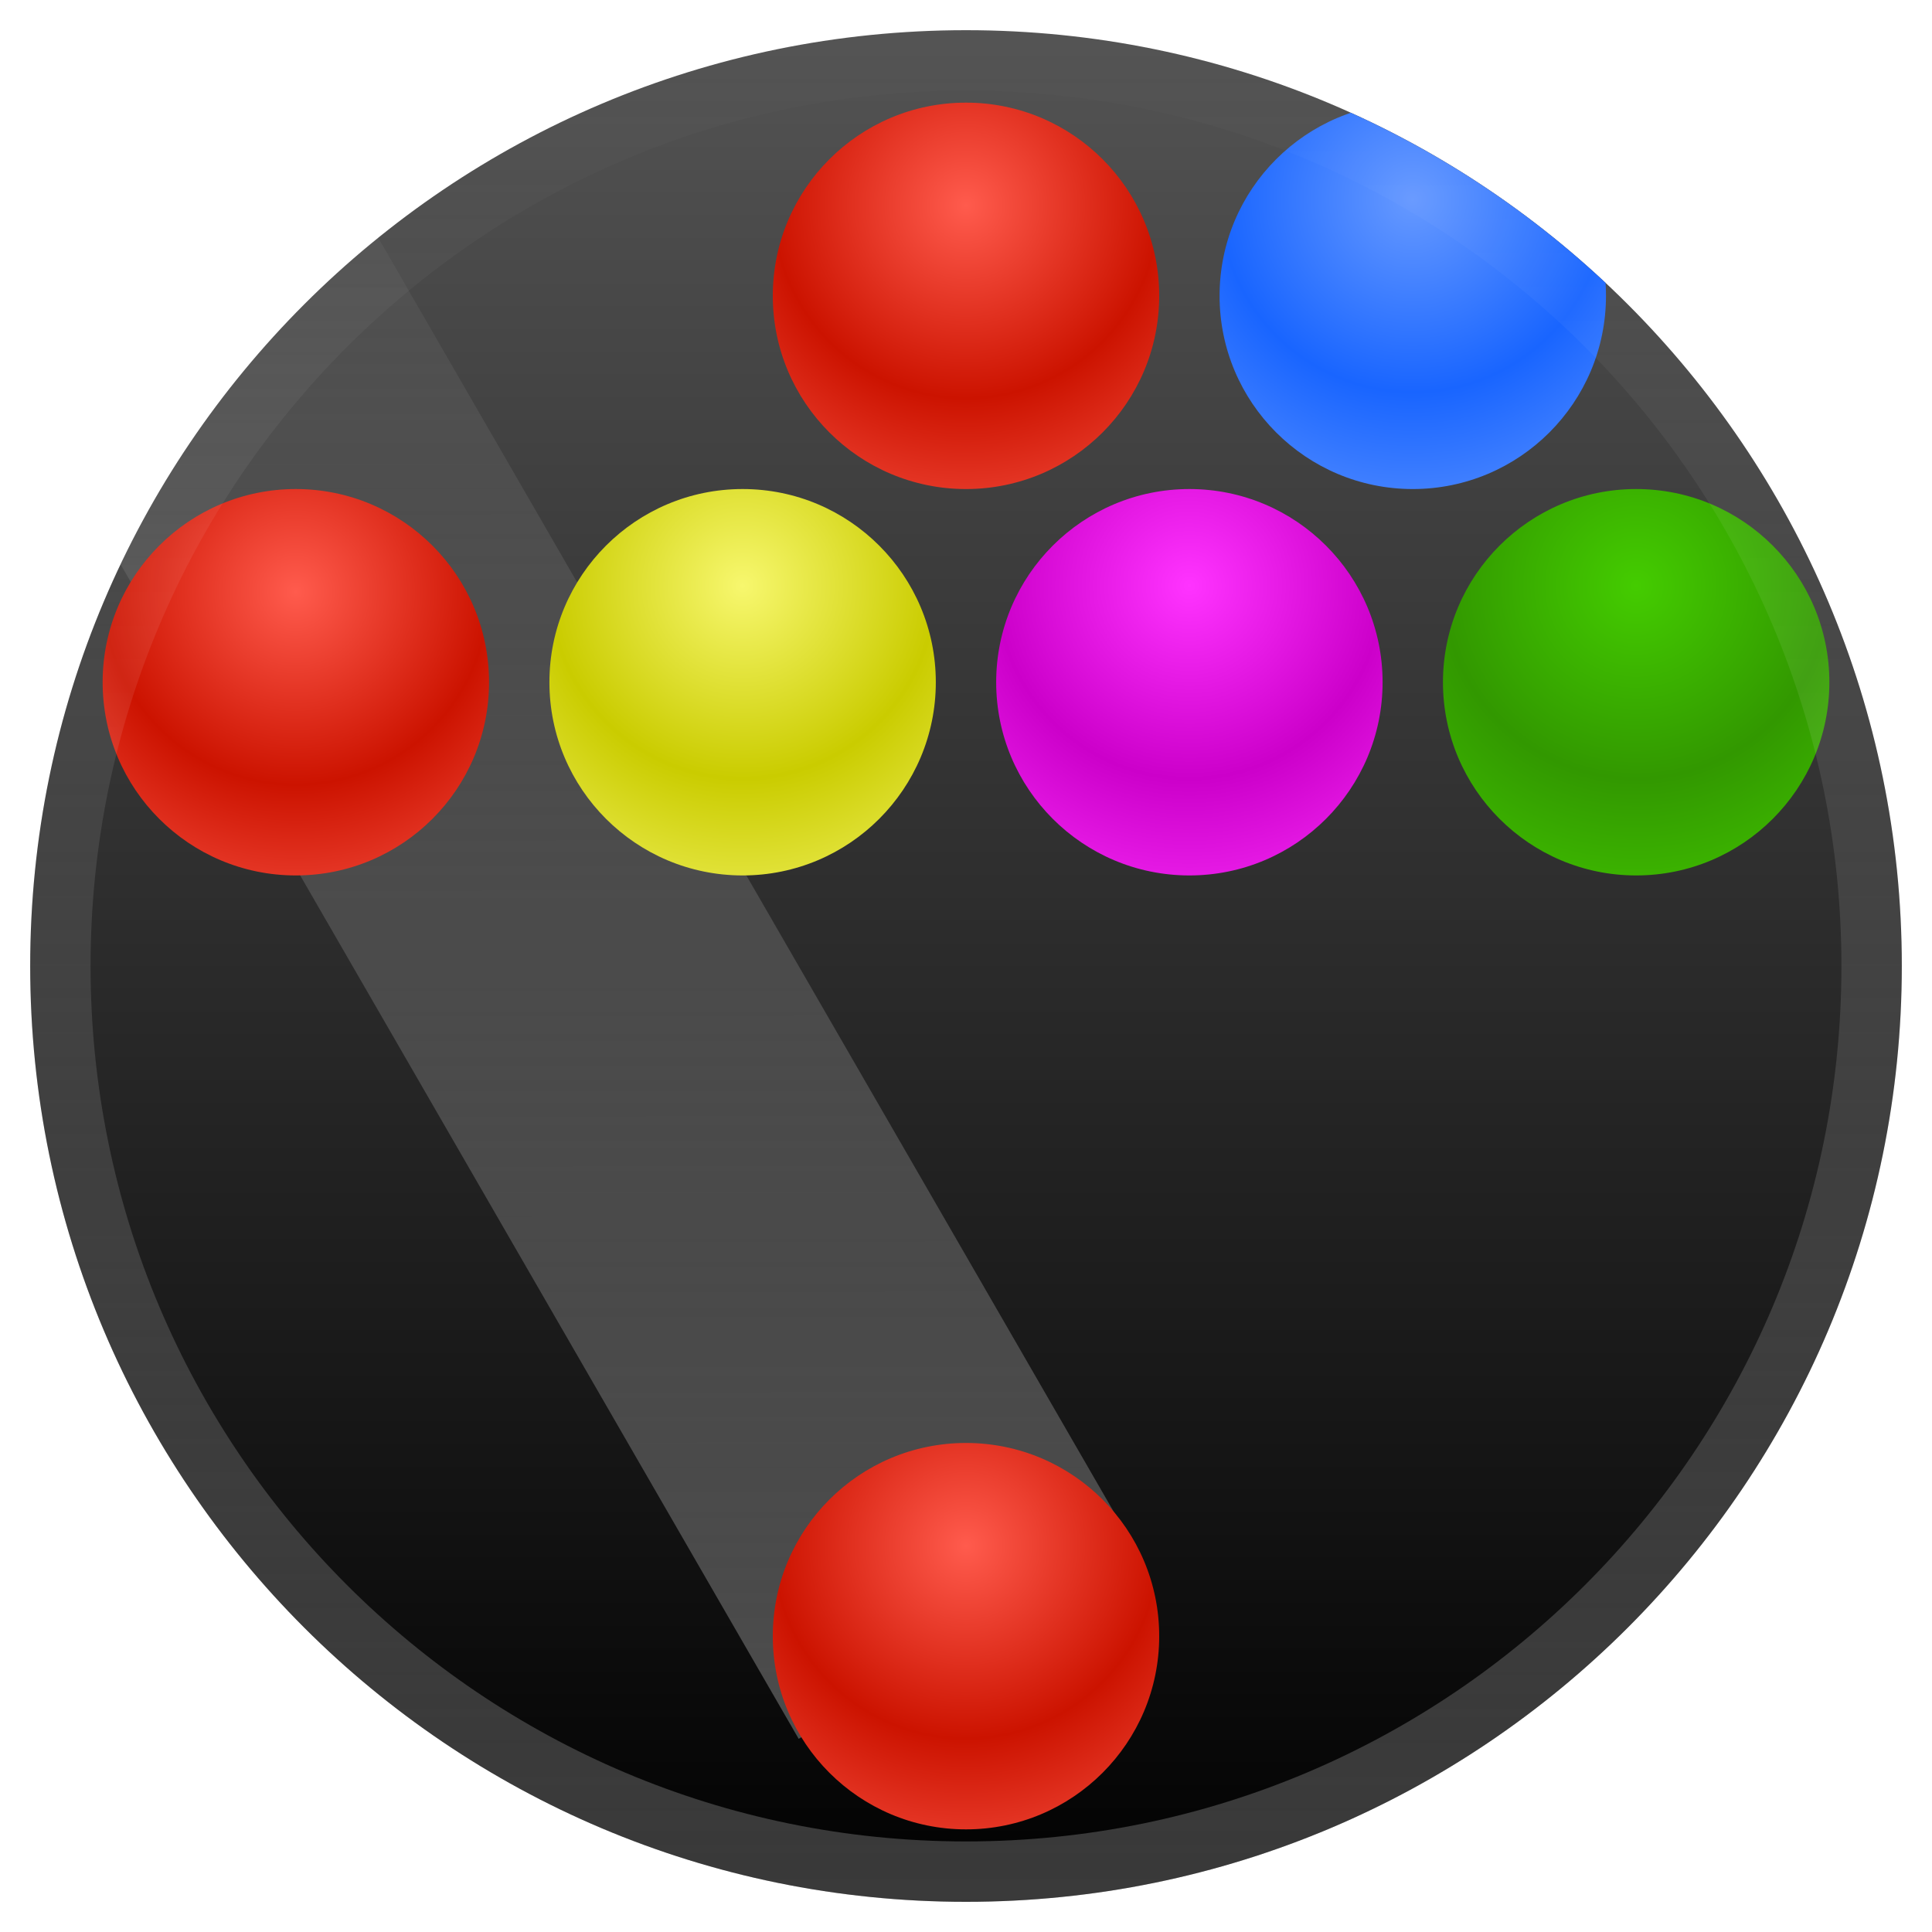
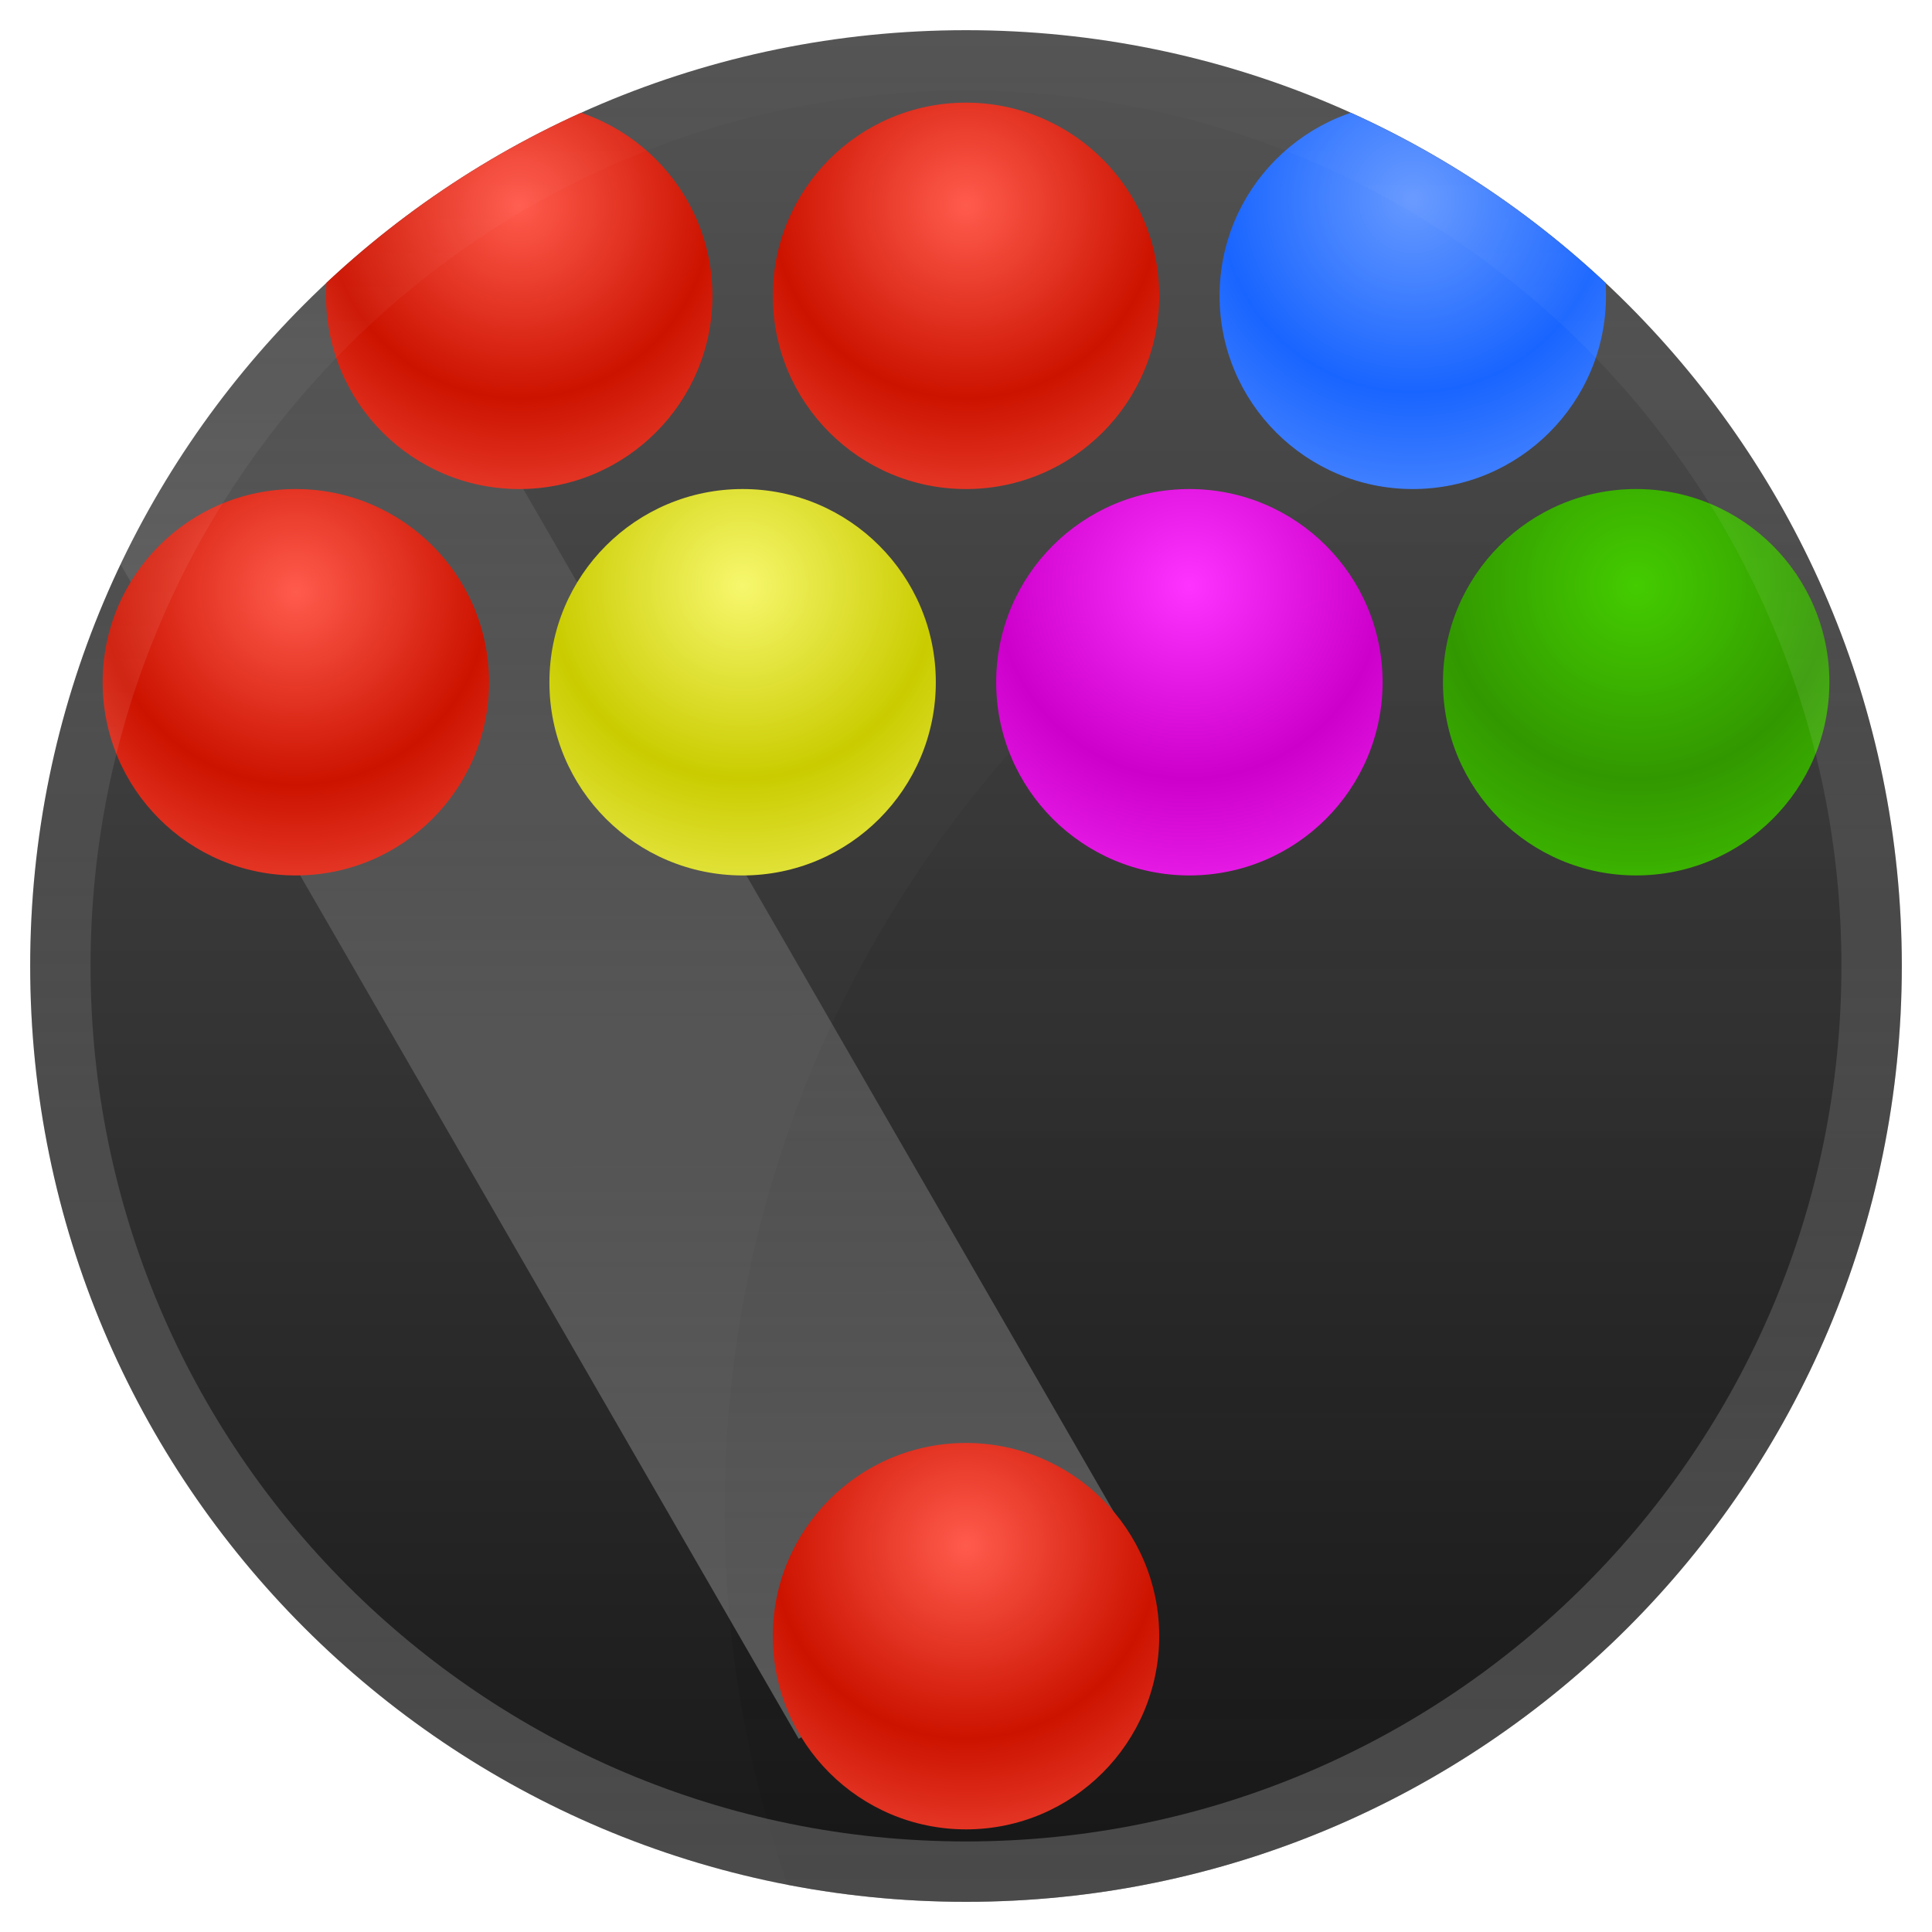
<svg xmlns="http://www.w3.org/2000/svg" xmlns:xlink="http://www.w3.org/1999/xlink" version="1.1" width="32" height="32" id="svg2">
  <defs id="defs4">
+     <linearGradient id="linearGradient4641">
+       <stop id="stop4643" style="stop-color:#1a1a1a;stop-opacity:0.275" offset="0" />
+       <stop id="stop4645" style="stop-color:#000000;stop-opacity:0" offset="1" />
+     </linearGradient>
    <linearGradient id="linearGradient3911">
      <stop id="stop3913" style="stop-color:#ffffff;stop-opacity:0.502" offset="0" />
      <stop id="stop3915" style="stop-color:#ffffff;stop-opacity:0" offset="1" />
    </linearGradient>
    <linearGradient id="linearGradient3865">
-       <stop id="stop3867" style="stop-color:#000000;stop-opacity:1" offset="0" />
+       <stop id="stop3867" style="stop-color:#171717;stop-opacity:1" offset="0" />
      <stop id="stop3869" style="stop-color:#555555;stop-opacity:1" offset="1" />
    </linearGradient>
    <linearGradient id="linearGradient3855">
      <stop id="stop3857" style="stop-color:#6699ff;stop-opacity:1" offset="0" />
      <stop id="stop3863" style="stop-color:#1965ff;stop-opacity:1" offset="0.5" />
      <stop id="stop3859" style="stop-color:#6699ff;stop-opacity:1" offset="1" />
    </linearGradient>
    <linearGradient id="linearGradient3845">
      <stop id="stop3847" style="stop-color:#44cc00;stop-opacity:1" offset="0" />
      <stop id="stop3853" style="stop-color:#329800;stop-opacity:1" offset="0.5" />
      <stop id="stop3849" style="stop-color:#44cc00;stop-opacity:1" offset="1" />
    </linearGradient>
    <linearGradient id="linearGradient3835">
      <stop id="stop3837" style="stop-color:#ff33ff;stop-opacity:1" offset="0" />
      <stop id="stop3843" style="stop-color:#cc00ca;stop-opacity:1" offset="0.5" />
      <stop id="stop3839" style="stop-color:#ff33ff;stop-opacity:1" offset="1" />
    </linearGradient>
    <linearGradient id="linearGradient3807">
      <stop id="stop3809" style="stop-color:#f7f76e;stop-opacity:1" offset="0" />
      <stop id="stop3815" style="stop-color:#cacc00;stop-opacity:1" offset="0.5" />
      <stop id="stop3811" style="stop-color:#f7f76e;stop-opacity:1" offset="1" />
    </linearGradient>
    <linearGradient id="linearGradient3791">
      <stop id="stop3793" style="stop-color:#ff5b4d;stop-opacity:1" offset="0" />
      <stop id="stop3799" style="stop-color:#cc1300;stop-opacity:1" offset="0.5" />
      <stop id="stop3795" style="stop-color:#ff5b4d;stop-opacity:1" offset="1" />
    </linearGradient>
    <linearGradient id="linearGradient4084">
      <stop id="stop4086" style="stop-color:#ffffff;stop-opacity:0.302" offset="0" />
      <stop id="stop4088" style="stop-color:#ffffff;stop-opacity:0" offset="1" />
    </linearGradient>
    <linearGradient id="linearGradient3798">
      <stop id="stop3800" style="stop-color:#f2cb86;stop-opacity:1" offset="0" />
      <stop id="stop3802" style="stop-color:#f6daa8;stop-opacity:1" offset="1" />
    </linearGradient>
    <linearGradient id="linearGradient3786">
      <stop id="stop3788" style="stop-color:#ececec;stop-opacity:1" offset="0" />
      <stop id="stop3790" style="stop-color:#dfdfdf;stop-opacity:1" offset="1" />
    </linearGradient>
    <linearGradient id="linearGradient3757">
      <stop id="stop3759" style="stop-color:#e1e1e1;stop-opacity:1" offset="0" />
      <stop id="stop3761" style="stop-color:#a6a6a6;stop-opacity:1" offset="1" />
    </linearGradient>
    <linearGradient x1="17" y1="1051.362" x2="8" y2="1042.362" id="linearGradient3028" xlink:href="#linearGradient3798" gradientUnits="userSpaceOnUse" />
    <linearGradient x1="9" y1="0" x2="9" y2="16" id="linearGradient3815" xlink:href="#linearGradient3757" gradientUnits="userSpaceOnUse" gradientTransform="translate(0.25,0.25)" />
    <linearGradient x1="10" y1="15" x2="10" y2="1" id="linearGradient3825" xlink:href="#linearGradient3786" gradientUnits="userSpaceOnUse" />
    <clipPath id="clipPath3993">
      <rect width="15.5" height="15.5" ry="3.75" x="2.65" y="-1.411" id="rect3995" style="fill:#000000;fill-opacity:1;stroke:none" />
    </clipPath>
    <clipPath id="clipPath3997">
      <rect width="15.5" height="15.5" ry="3.75" x="-8.15" y="-1.411" id="rect3999" style="fill:#000000;fill-opacity:1;stroke:none" />
    </clipPath>
    <clipPath id="clipPath4001">
      <rect width="15.5" height="15.5" ry="3.75" x="-4.55" y="-1.411" id="rect4003" style="fill:#000000;fill-opacity:1;stroke:none" />
    </clipPath>
    <clipPath id="clipPath4005">
      <rect width="15.5" height="15.5" ry="3.75" x="-0.95" y="-1.411" id="rect4007" style="fill:#000000;fill-opacity:1;stroke:none" />
    </clipPath>
    <clipPath id="clipPath4009">
      <rect width="15.5" height="15.5" ry="3.75" x="-6.35" y="1.589" id="rect4011" style="fill:#000000;fill-opacity:1;stroke:none" />
    </clipPath>
    <clipPath id="clipPath4013">
      <rect width="15.5" height="15.5" ry="3.75" x="-2.75" y="1.589" id="rect4015" style="fill:#000000;fill-opacity:1;stroke:none" />
    </clipPath>
    <clipPath id="clipPath4017">
      <rect width="15.5" height="15.5" ry="3.75" x="0.85" y="1.589" id="rect4019" style="fill:#000000;fill-opacity:1;stroke:none" />
    </clipPath>
    <linearGradient x1="10.864" y1="18.078" x2="18.864" y2="4.222" id="linearGradient4090" xlink:href="#linearGradient4084" gradientUnits="userSpaceOnUse" gradientTransform="translate(-8.471798,1.777945)" />
    <radialGradient cx="3.5" cy="2.125" r="1.5" fx="3.5" fy="2.125" id="radialGradient3813" xlink:href="#linearGradient3807" gradientUnits="userSpaceOnUse" gradientTransform="matrix(2,-4.8611449e-8,4.8611446e-8,2,-3.5,-2.5)" />
    <radialGradient cx="3.5" cy="2.125" r="1.5" fx="3.5" fy="2.125" id="radialGradient3841" xlink:href="#linearGradient3835" gradientUnits="userSpaceOnUse" gradientTransform="matrix(2,-1.0138921e-7,1.0138921e-7,2,-3.5,-2.499999)" />
    <radialGradient cx="3.5" cy="2.125" r="1.5" fx="3.5" fy="2.125" id="radialGradient3851" xlink:href="#linearGradient3845" gradientUnits="userSpaceOnUse" gradientTransform="matrix(2,-1.0138895e-7,1.0138896e-7,2,-3.5,-2.499999)" />
    <radialGradient cx="3.5" cy="1.75" r="1.5" fx="3.5" fy="1.75" id="radialGradient3861" xlink:href="#linearGradient3855" gradientUnits="userSpaceOnUse" gradientTransform="matrix(2,-4.2708439e-8,4.2708439e-8,2,-3.5,-1.75)" />
    <clipPath id="clipPath3883">
      <rect width="15.5" height="15.5" ry="7.75" x="3.95" y="0.25" id="rect3885" style="fill:#339900;fill-opacity:0.383;stroke:none" />
    </clipPath>
    <clipPath id="clipPath3887">
      <rect width="14.531" height="14.531" ry="7.266" x="-7.234" y="0.438" id="rect3889" style="fill:#339900;fill-opacity:0.383;stroke:none" />
    </clipPath>
    <clipPath id="clipPath3891">
      <rect width="15.5" height="15.5" ry="7.75" x="0.25" y="0.25" transform="matrix(0.8660254,0.5,-0.5,0.8660254,0,0)" id="rect3893" style="fill:#339900;fill-opacity:0.383;stroke:none" />
    </clipPath>
    <linearGradient x1="16" y1="16" x2="16" y2="0" id="linearGradient3917" xlink:href="#linearGradient3911" gradientUnits="userSpaceOnUse" />
    <linearGradient x1="10.864" y1="18.078" x2="18.864" y2="4.222" id="linearGradient4047" xlink:href="#linearGradient4084" gradientUnits="userSpaceOnUse" gradientTransform="translate(-8.471798,1.777945)" />
    <radialGradient cx="3.5" cy="1.75" r="1.5" fx="3.5" fy="1.75" id="radialGradient4051" xlink:href="#linearGradient3855" gradientUnits="userSpaceOnUse" gradientTransform="matrix(2,-4.2708439e-8,4.2708439e-8,2,-3.5,-1.75)" />
-     <linearGradient x1="18" y1="16" x2="18" y2="0" id="linearGradient4437" xlink:href="#linearGradient3865" gradientUnits="userSpaceOnUse" gradientTransform="translate(0,16)" />
    <linearGradient x1="10.864" y1="18.078" x2="18.864" y2="4.222" id="linearGradient4559" xlink:href="#linearGradient4084" gradientUnits="userSpaceOnUse" gradientTransform="translate(-8.471798,1.777945)" />
    <radialGradient cx="3.5" cy="1.75" r="1.5" fx="3.5" fy="1.75" id="radialGradient4563" xlink:href="#linearGradient3855" gradientUnits="userSpaceOnUse" gradientTransform="matrix(2,-4.2708439e-8,4.2708439e-8,2,-3.5,-1.75)" />
-     <radialGradient cx="3.5" cy="1.797" r="1.5" fx="3.5" fy="1.797" id="radialGradient4679" xlink:href="#linearGradient3791" gradientUnits="userSpaceOnUse" gradientTransform="matrix(2,-1.8026347e-8,1.8026346e-8,2,-3.5,-1.796875)" />
+     <linearGradient x1="18" y1="16" x2="18" y2="0" id="linearGradient4021" xlink:href="#linearGradient3865" gradientUnits="userSpaceOnUse" />
+     <linearGradient x1="14" y1="16" x2="14" y2="-3" id="linearGradient4647" xlink:href="#linearGradient4641" gradientUnits="userSpaceOnUse" />
+     <linearGradient x1="10.864" y1="18.078" x2="18.864" y2="4.222" id="linearGradient4653" xlink:href="#linearGradient4084" gradientUnits="userSpaceOnUse" gradientTransform="translate(-8.471798,1.777945)" />
+     <clipPath id="clipPath4657">
+       <rect width="15.5" height="15.5" ry="7.75" x="-5.75" y="-5.75" id="rect4659" style="fill:#c73fbf;fill-opacity:0.494;stroke:none" />
+     </clipPath>
+     <linearGradient x1="14" y1="16" x2="14" y2="-3" id="linearGradient5020" xlink:href="#linearGradient4641" gradientUnits="userSpaceOnUse" />
+     <linearGradient x1="10.864" y1="18.078" x2="18.864" y2="4.222" id="linearGradient5022" xlink:href="#linearGradient4084" gradientUnits="userSpaceOnUse" gradientTransform="translate(-8.471798,1.777945)" />
+     <radialGradient cx="3.5" cy="1.75" r="1.5" fx="3.5" fy="1.75" id="radialGradient5026" xlink:href="#linearGradient3855" gradientUnits="userSpaceOnUse" gradientTransform="matrix(2,-4.2708439e-8,4.2708439e-8,2,-3.5,-1.75)" />
+     <radialGradient cx="3.5" cy="1.797" r="1.5" fx="3.5" fy="1.797" id="radialGradient5030" xlink:href="#linearGradient3791" gradientUnits="userSpaceOnUse" gradientTransform="matrix(2,-1.8026347e-8,1.8026346e-8,2,-3.5,-1.796875)" />
  </defs>
-   <g transform="matrix(2,0,0,2,0,-32)" id="g4439">
-     <rect width="15.5" height="15.5" ry="7.75" x="0.25" y="16.25" id="rect3038" style="fill:url(#linearGradient4437);fill-opacity:1;stroke:none" />
-     <rect width="16" height="16" ry="0" x="0" y="16" id="rect3938" style="fill:#000000;fill-opacity:0;stroke:none" />
-     <rect width="3.2" height="16" ry="0" x="-1.472" y="-0.222" transform="matrix(0.8660254,-0.5,0.5,0.8660254,0,16)" clip-path="url(#clipPath3891)" id="rect4082" style="fill:url(#linearGradient4559);fill-opacity:1;stroke:none" />
-     <path d="m 5,2.5 a 1.5,1.5 0 1 1 -3,0 1.5,1.5 0 1 1 3,0 z" transform="matrix(1.066667,0,0,1.066667,4.266667,15.78333)" id="path3950" style="fill:url(#radialGradient4679);fill-opacity:1;stroke:none" />
-     <path d="m 5,2.5 a 1.5,1.5 0 1 1 -3,0 1.5,1.5 0 1 1 3,0 z" transform="matrix(1.066667,0,0,1.066667,2.416667,18.98333)" id="path3943" style="fill:url(#radialGradient3813);fill-opacity:1;stroke:none" />
-     <path d="m 5,2.5 a 1.5,1.5 0 1 1 -3,0 1.5,1.5 0 1 1 3,0 z" transform="matrix(1.066667,0,0,1.066667,6.116667,18.98333)" id="path3956" style="fill:url(#radialGradient3841);fill-opacity:1;stroke:none" />
-     <path d="m 5,2.5 a 1.5,1.5 0 1 1 -3,0 1.5,1.5 0 1 1 3,0 z" transform="matrix(1.066667,0,0,1.066667,9.816667,18.98333)" id="path3954" style="fill:url(#radialGradient3851);fill-opacity:1;stroke:none" />
-     <path d="m 5,2.5 a 1.5,1.5 0 1 1 -3,0 1.5,1.5 0 1 1 3,0 z" transform="matrix(1.066667,0,0,1.066667,7.966667,15.78333)" clip-path="url(#clipPath3887)" id="path3945" style="fill:url(#radialGradient4563);fill-opacity:1;stroke:none" />
+   <g transform="scale(2,2)" id="g4771">
+     <rect width="15.5" height="15.5" ry="7.75" x="0.25" y="0.25" id="rect3038" style="fill:url(#linearGradient4021);fill-opacity:1;stroke:none" />
+     <path d="m 19,6.5 a 9.5,9.5 0 1 1 -19,0 9.5,9.5 0 1 1 19,0 z" transform="translate(6,6)" clip-path="url(#clipPath4657)" id="path3235" style="fill:url(#linearGradient5020);fill-opacity:1;stroke:none" />
+     <rect width="16" height="16" ry="0" x="0" y="0" id="rect3938" style="fill:#000000;fill-opacity:0;stroke:none" />
+     <rect width="3.2" height="16" ry="0" x="-1.472" y="-0.222" transform="matrix(0.8660254,-0.5,0.5,0.8660254,-2.0602131e-7,3.4034962e-7)" clip-path="url(#clipPath3891)" id="rect4082" style="fill:url(#linearGradient5022);fill-opacity:1;stroke:none" />
+     <path d="m 5,2.5 a 1.5,1.5 0 1 1 -3,0 1.5,1.5 0 1 1 3,0 z" transform="matrix(1.066667,0,0,1.066667,4.266667,-0.216667)" id="path3950" style="fill:url(#radialGradient5030);fill-opacity:1;stroke:none" />
+     <path d="m 5,2.5 a 1.5,1.5 0 1 1 -3,0 1.5,1.5 0 1 1 3,0 z" transform="matrix(1.066667,0,0,1.066667,2.416667,2.983333)" id="path3943" style="fill:url(#radialGradient3813);fill-opacity:1;stroke:none" />
+     <path d="m 5,2.5 a 1.5,1.5 0 1 1 -3,0 1.5,1.5 0 1 1 3,0 z" transform="matrix(1.066667,0,0,1.066667,6.116667,2.983333)" id="path3956" style="fill:url(#radialGradient3841);fill-opacity:1;stroke:none" />
+     <path d="m 5,2.5 a 1.5,1.5 0 1 1 -3,0 1.5,1.5 0 1 1 3,0 z" transform="matrix(1.066667,0,0,1.066667,9.816667,2.983333)" id="path3954" style="fill:url(#radialGradient3851);fill-opacity:1;stroke:none" />
+     <path d="m 5,2.5 a 1.5,1.5 0 1 1 -3,0 1.5,1.5 0 1 1 3,0 z" transform="matrix(1.066667,0,0,1.066667,7.966667,-0.216667)" clip-path="url(#clipPath3887)" id="path3945" style="fill:url(#radialGradient5026);fill-opacity:1;stroke:none" />
    <use transform="translate(-3.7,0)" clip-path="url(#clipPath3883)" id="use3801" x="0" y="0" width="16" height="16" xlink:href="#path3950" />
    <use transform="translate(-5.55,3.2)" id="use3803" x="0" y="0" width="16" height="16" xlink:href="#path3950" />
    <use transform="translate(0,11.1)" id="use3805" x="0" y="0" width="16" height="16" xlink:href="#path3950" />
-     <path d="m 15.5,8 a 7.5,7.5 0 1 1 -15,0 7.5,7.5 0 1 1 15,0 z" transform="translate(0,16)" id="path3909" style="fill:none;stroke:url(#linearGradient3917);stroke-width:0.5;stroke-linecap:round;stroke-linejoin:round;stroke-miterlimit:4;stroke-opacity:0.446;stroke-dasharray:none;stroke-dashoffset:0" />
+     <path d="m 15.5,8 a 7.5,7.5 0 1 1 -15,0 7.5,7.5 0 1 1 15,0 z" id="path3909" style="fill:none;stroke:url(#linearGradient3917);stroke-width:0.5;stroke-linecap:round;stroke-linejoin:round;stroke-miterlimit:4;stroke-opacity:0.446;stroke-dasharray:none;stroke-dashoffset:0" />
  </g>
</svg>
